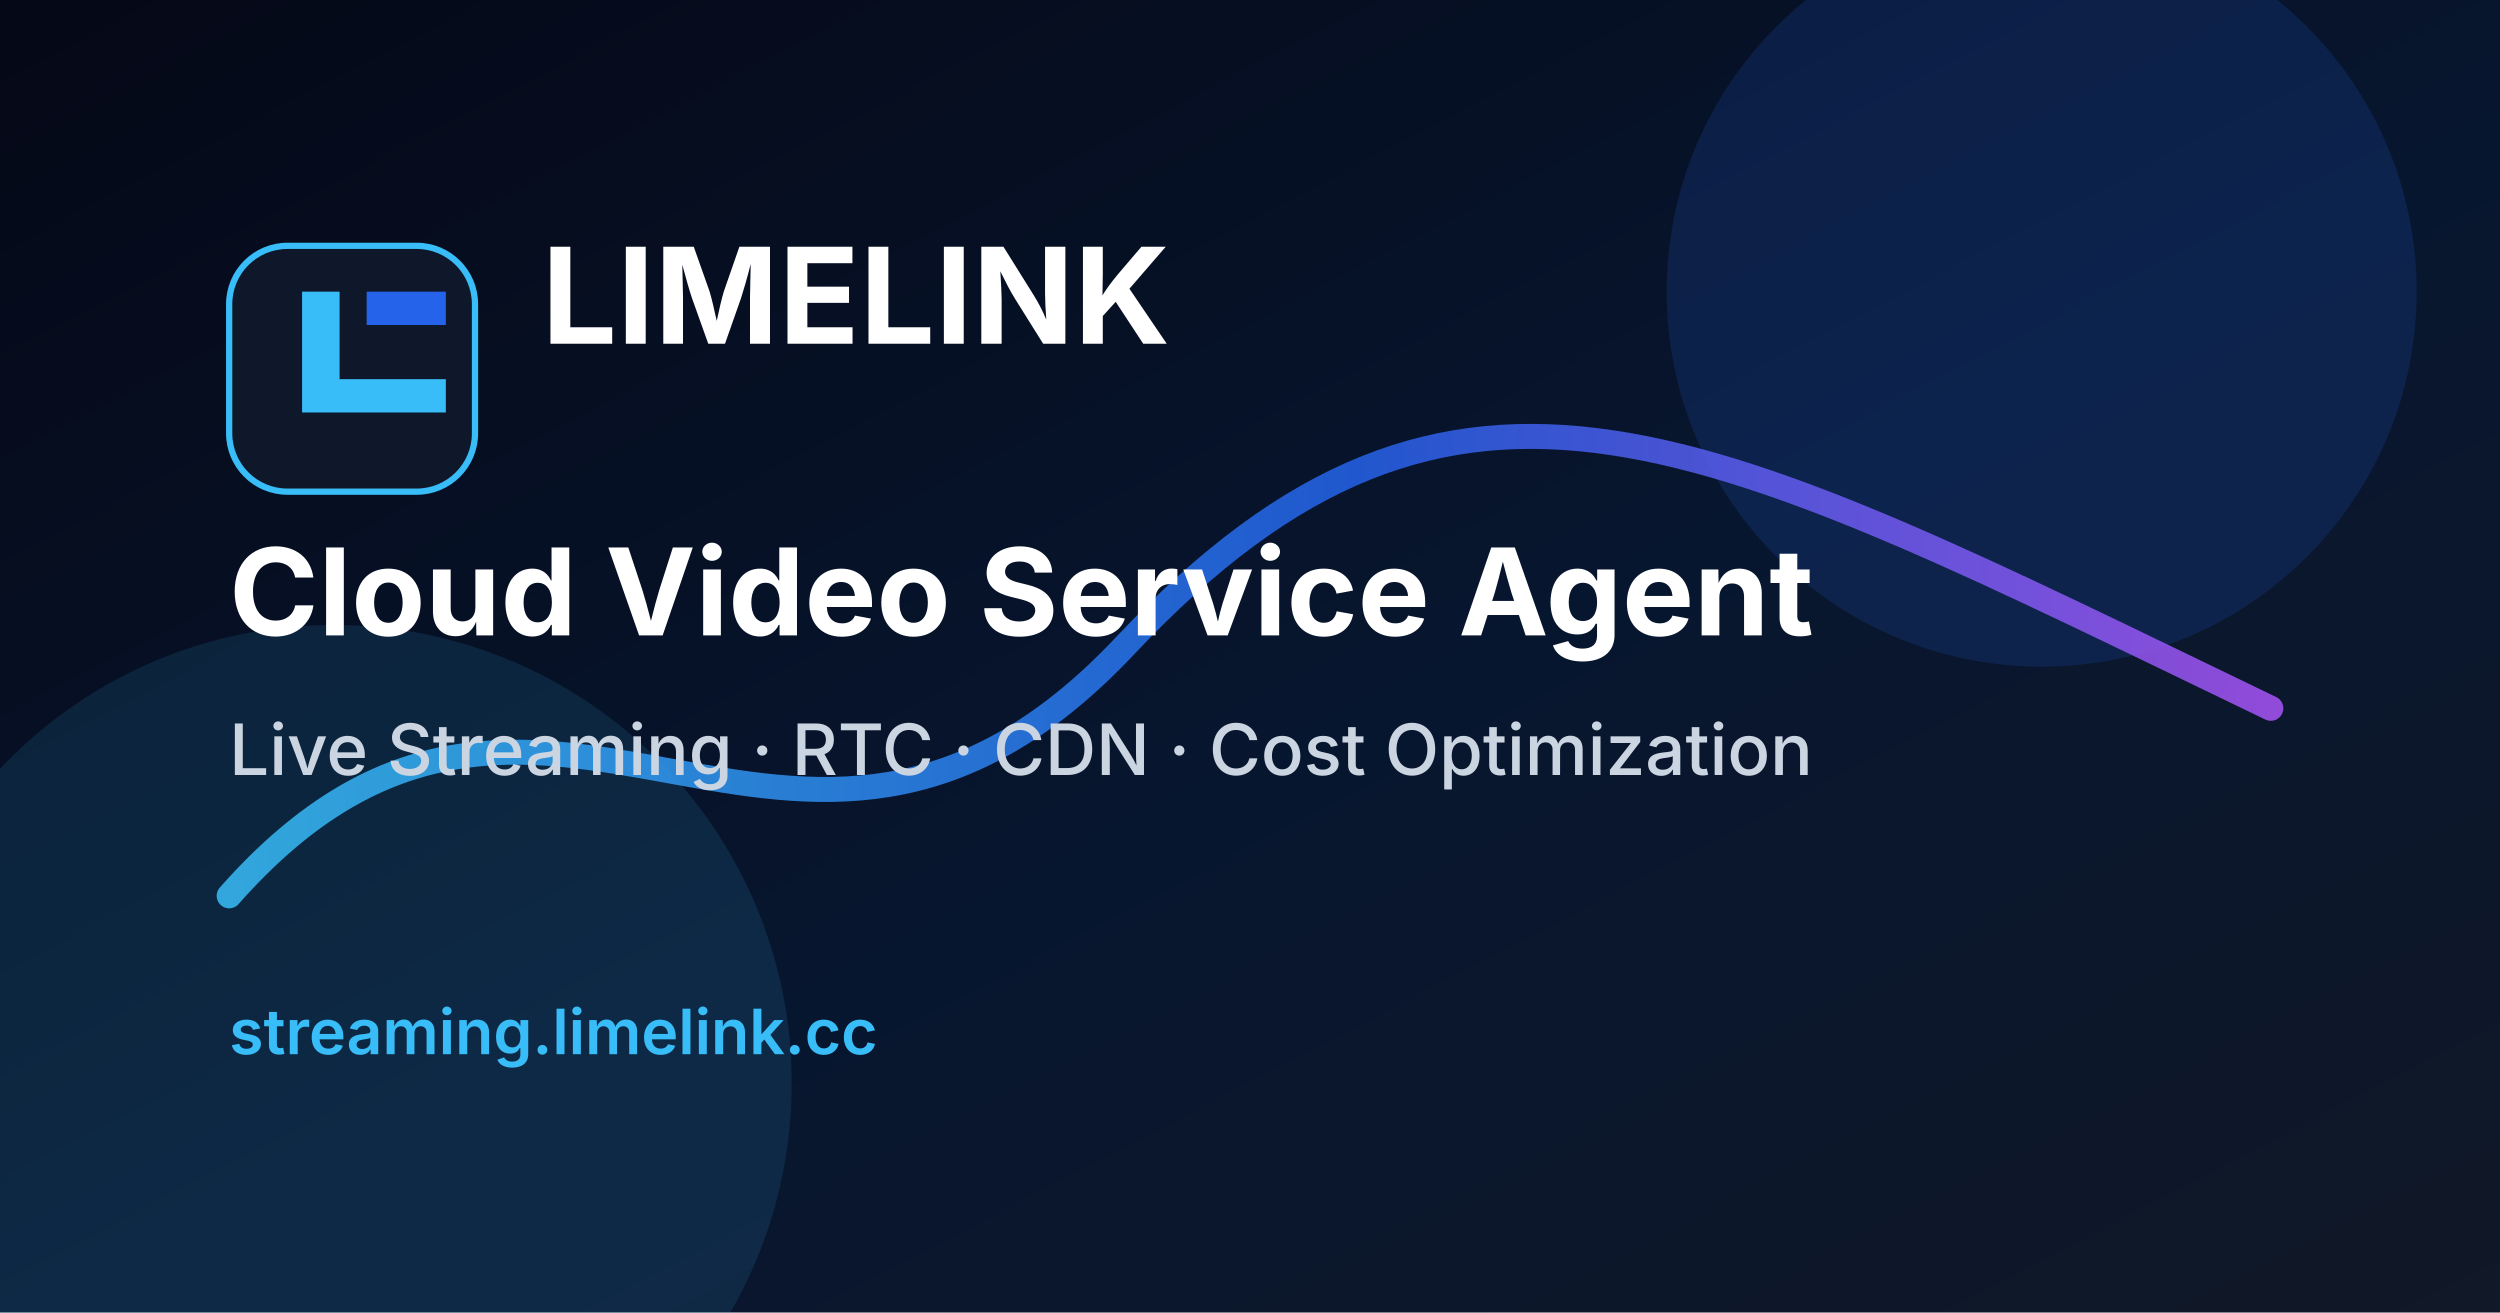
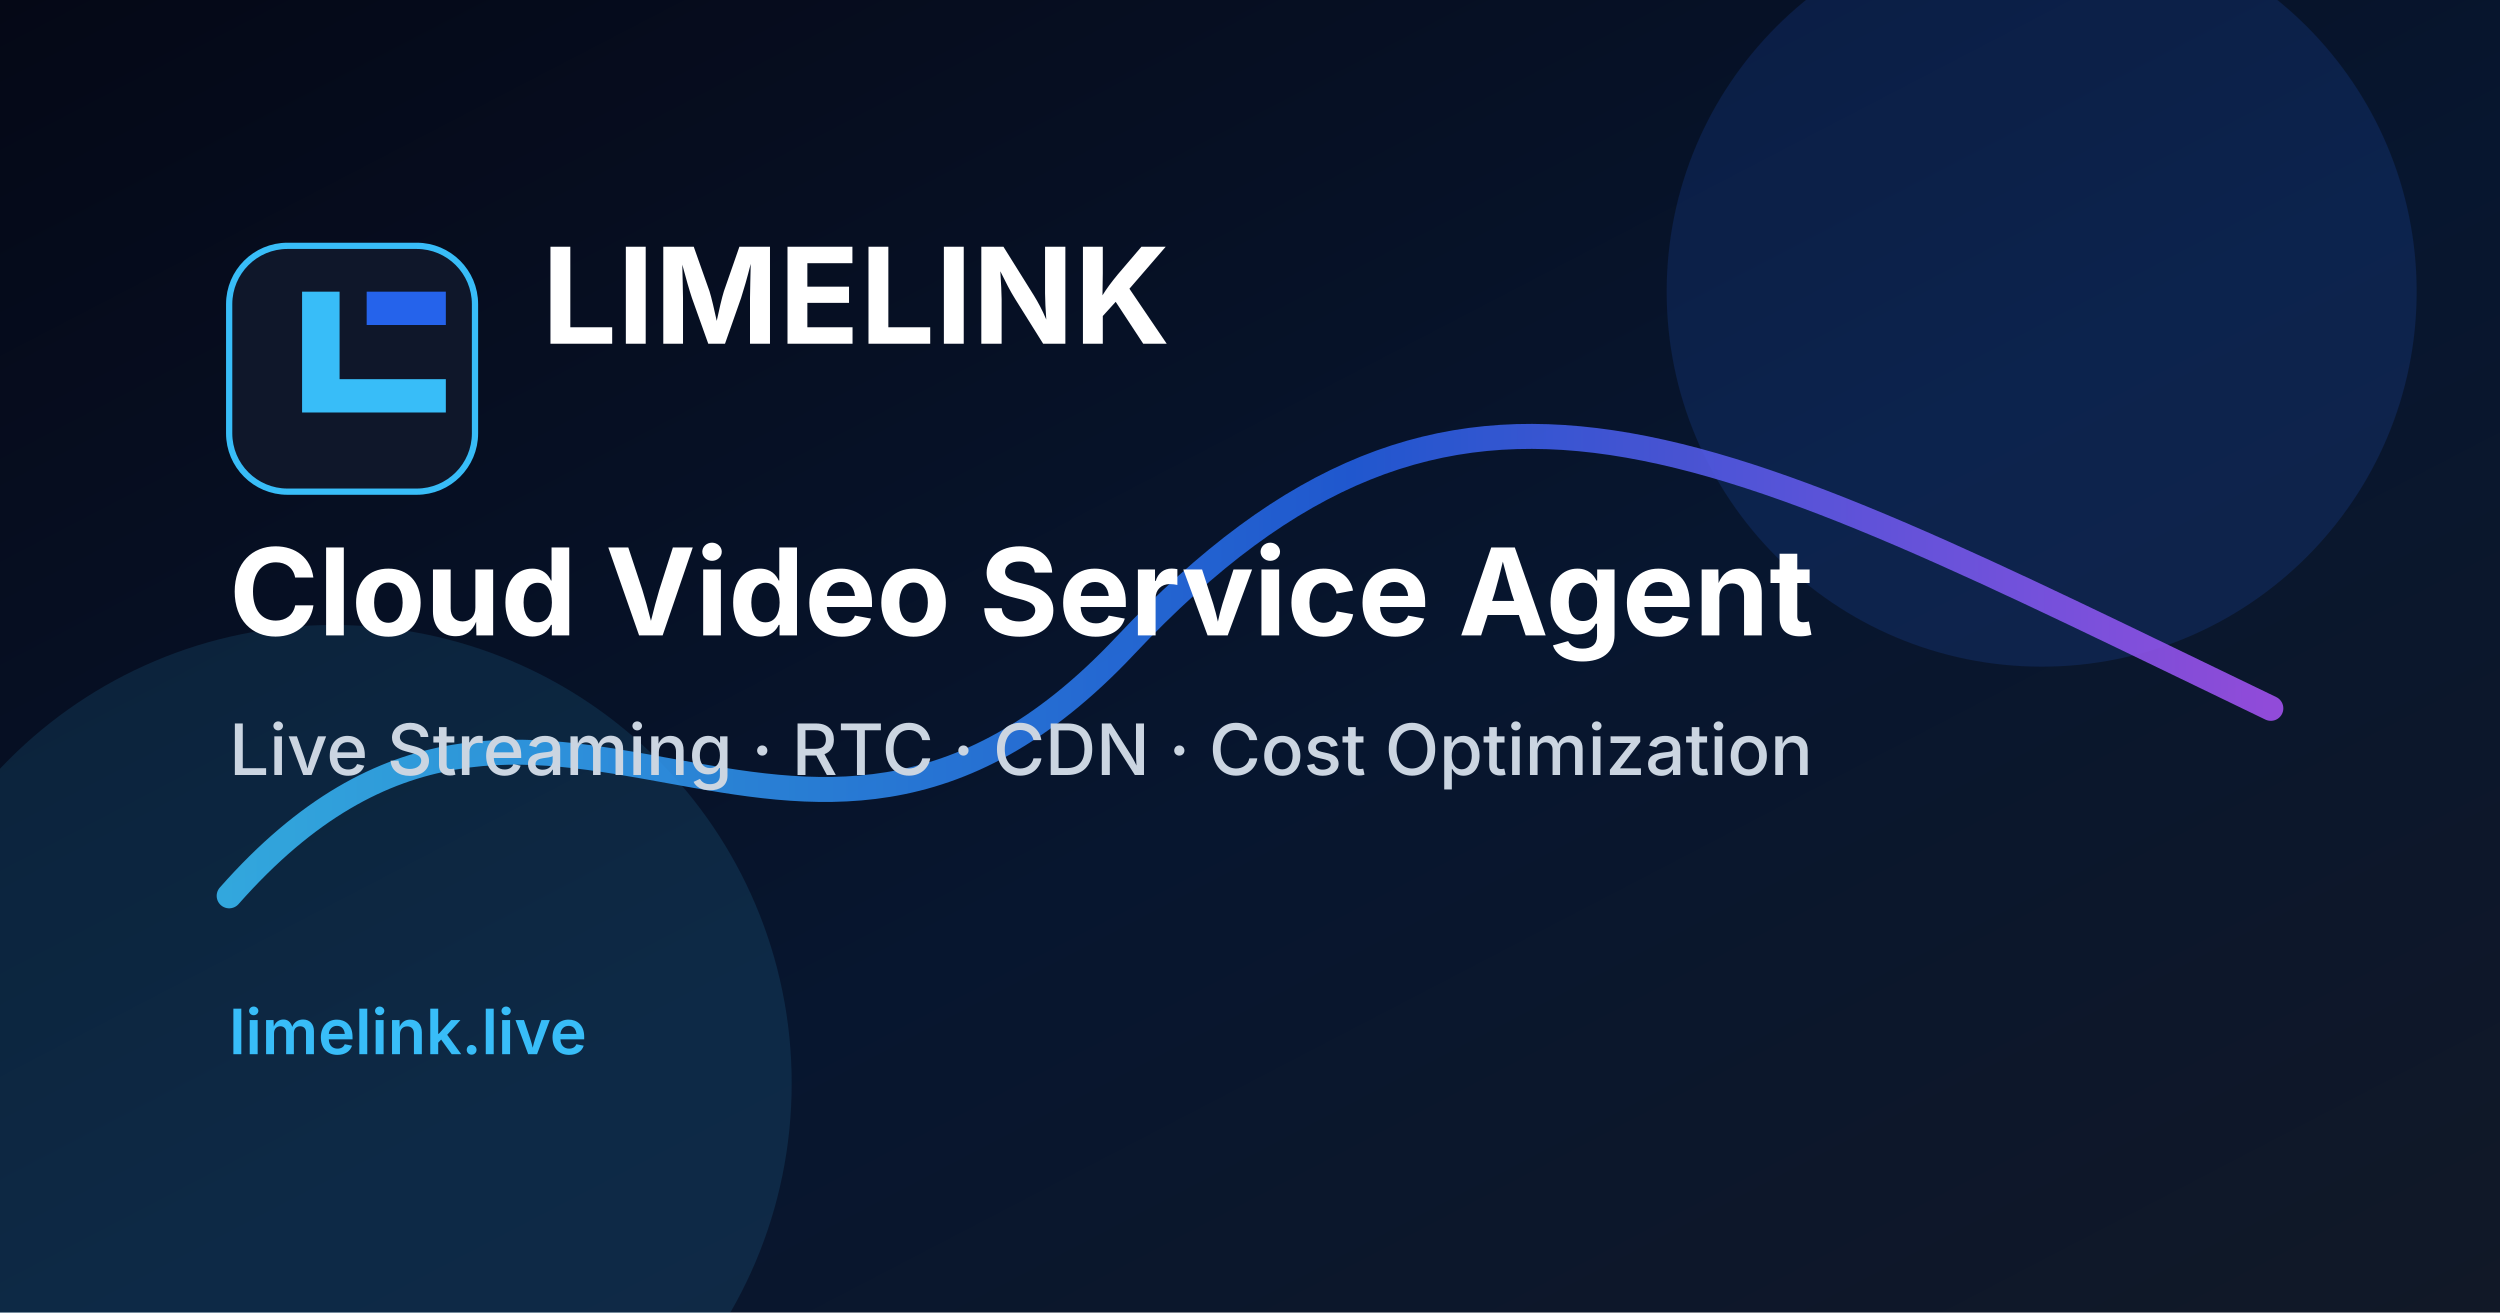
<svg xmlns="http://www.w3.org/2000/svg" width="1200" height="630" viewBox="0 0 1200 630">
  <defs>
    <linearGradient id="bg" x1="0" x2="1" y1="0" y2="1">
      <stop offset="0" stop-color="#050816" />
      <stop offset="0.55" stop-color="#07162f" />
      <stop offset="1" stop-color="#111827" />
    </linearGradient>
    <linearGradient id="line" x1="0" x2="1">
      <stop offset="0" stop-color="#38bdf8" />
      <stop offset="0.55" stop-color="#2563eb" />
      <stop offset="1" stop-color="#a855f7" />
    </linearGradient>
  </defs>
  <rect width="1200" height="630" fill="url(#bg)" />
  <circle cx="980" cy="140" r="180" fill="#2563eb" opacity="0.16" />
  <circle cx="160" cy="520" r="220" fill="#38bdf8" opacity="0.12" />
  <path d="M110 430 C260 260, 380 480, 540 310 S820 210, 1090 340" fill="none" stroke="url(#line)" stroke-width="12" stroke-linecap="round" opacity="0.85" />
  <rect x="110" y="118" width="118" height="118" rx="28" fill="#0f172a" stroke="#38bdf8" stroke-width="3" />
  <path d="M145 198v-58h18v42h51v16h-69Z" fill="#38bdf8" />
  <path d="M176 140h38v16h-38v-16Z" fill="#2563eb" />
  <text x="260" y="165" fill="#ffffff" font-family="Inter, Arial, sans-serif" font-size="64" font-weight="700">LIMELINK</text>
  <text x="110" y="305" fill="#ffffff" font-family="Inter, Arial, sans-serif" font-size="58" font-weight="700">Cloud Video Service Agent</text>
  <text x="110" y="372" fill="#cbd5e1" font-family="Inter, Arial, sans-serif" font-size="34" font-weight="500">Live Streaming · RTC · CDN · Cost Optimization</text>
-   <text x="110" y="506" fill="#38bdf8" font-family="Inter, Arial, sans-serif" font-size="30" font-weight="600">streaming.limelink.cc</text>
+   <text x="110" y="506" fill="#38bdf8" font-family="Inter, Arial, sans-serif" font-size="30" font-weight="600">limelink.live</text>
</svg>
